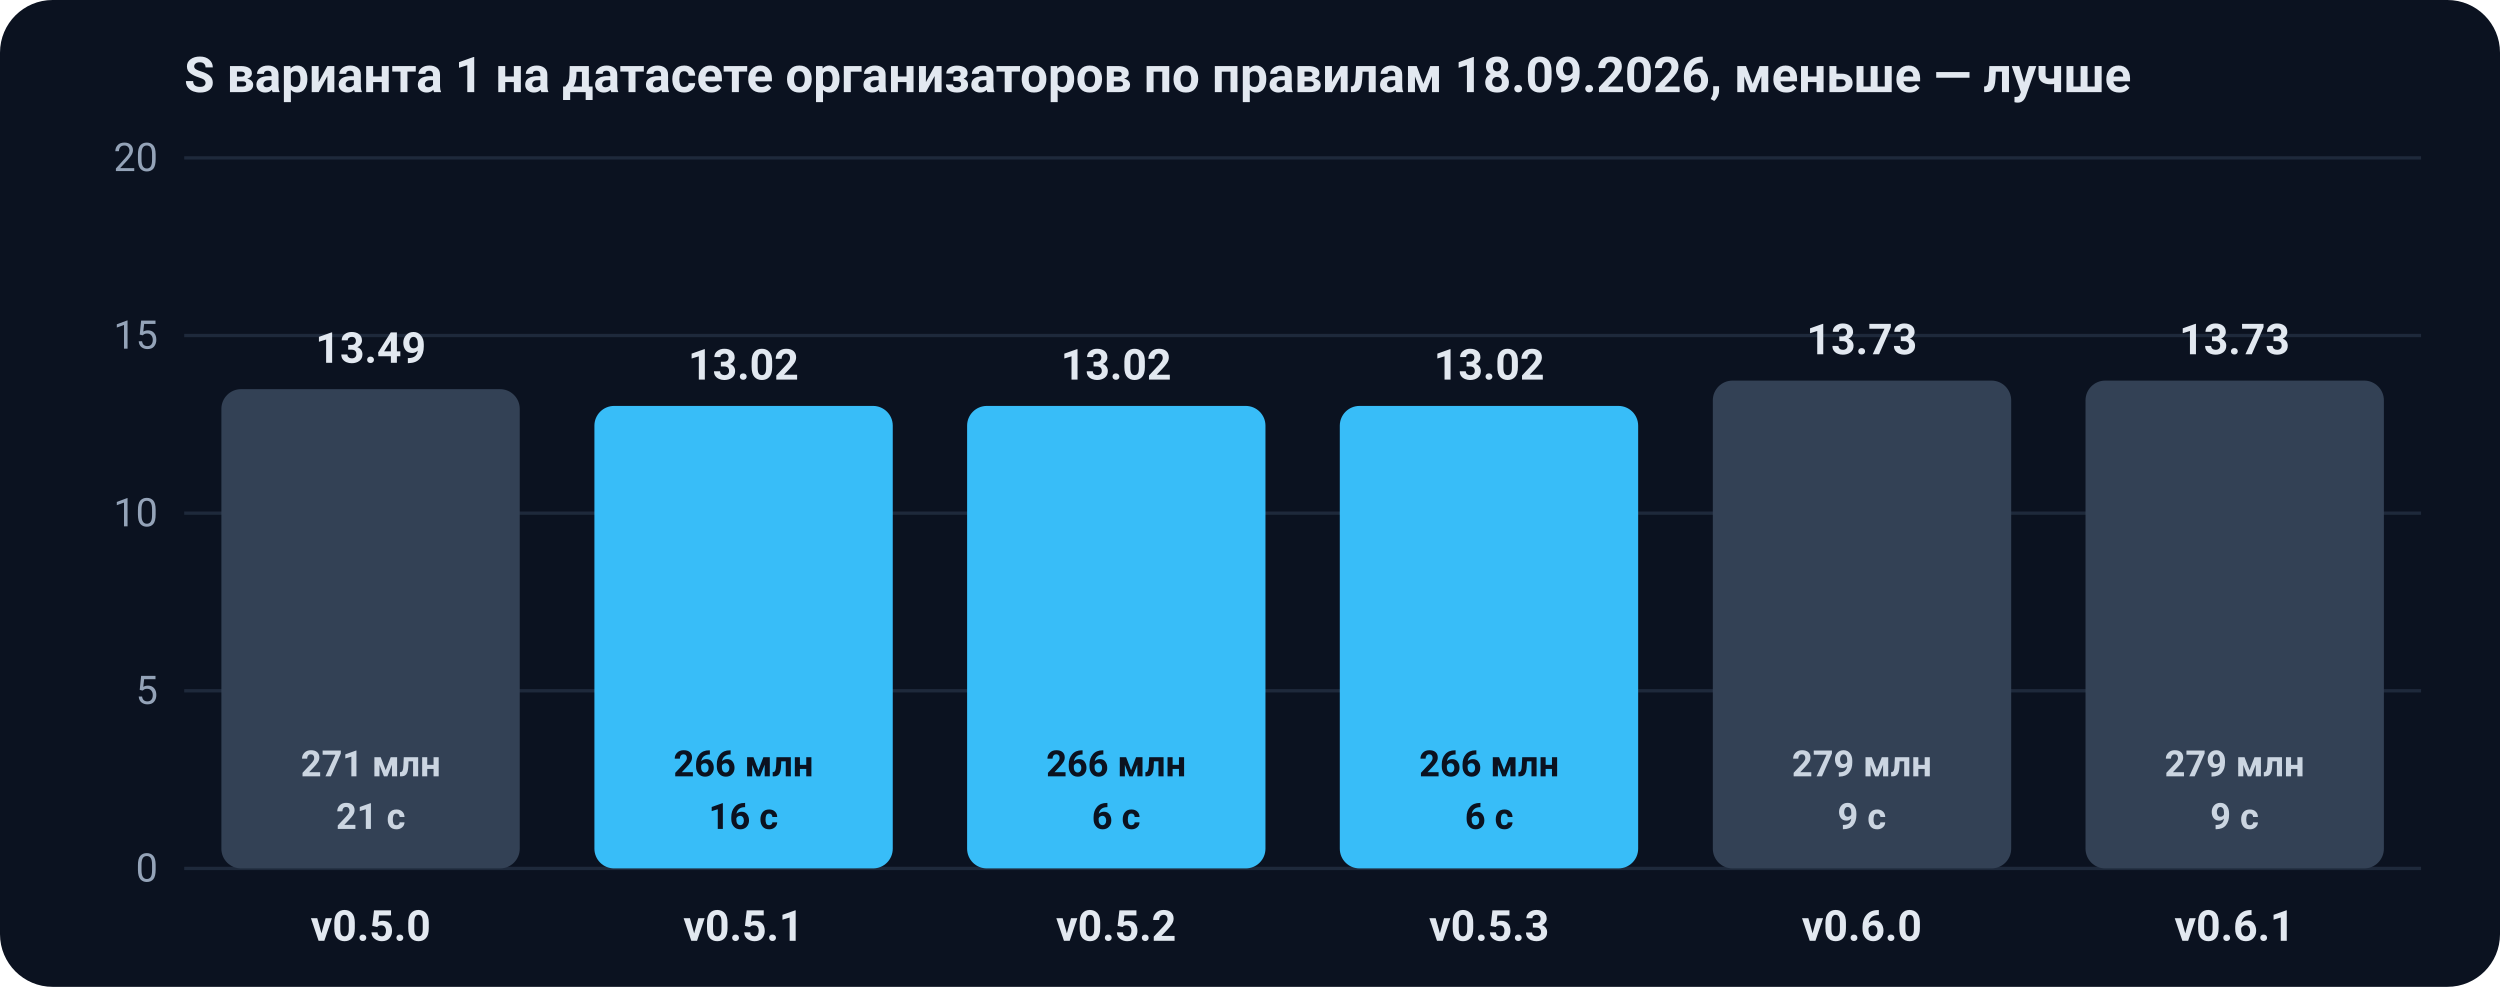
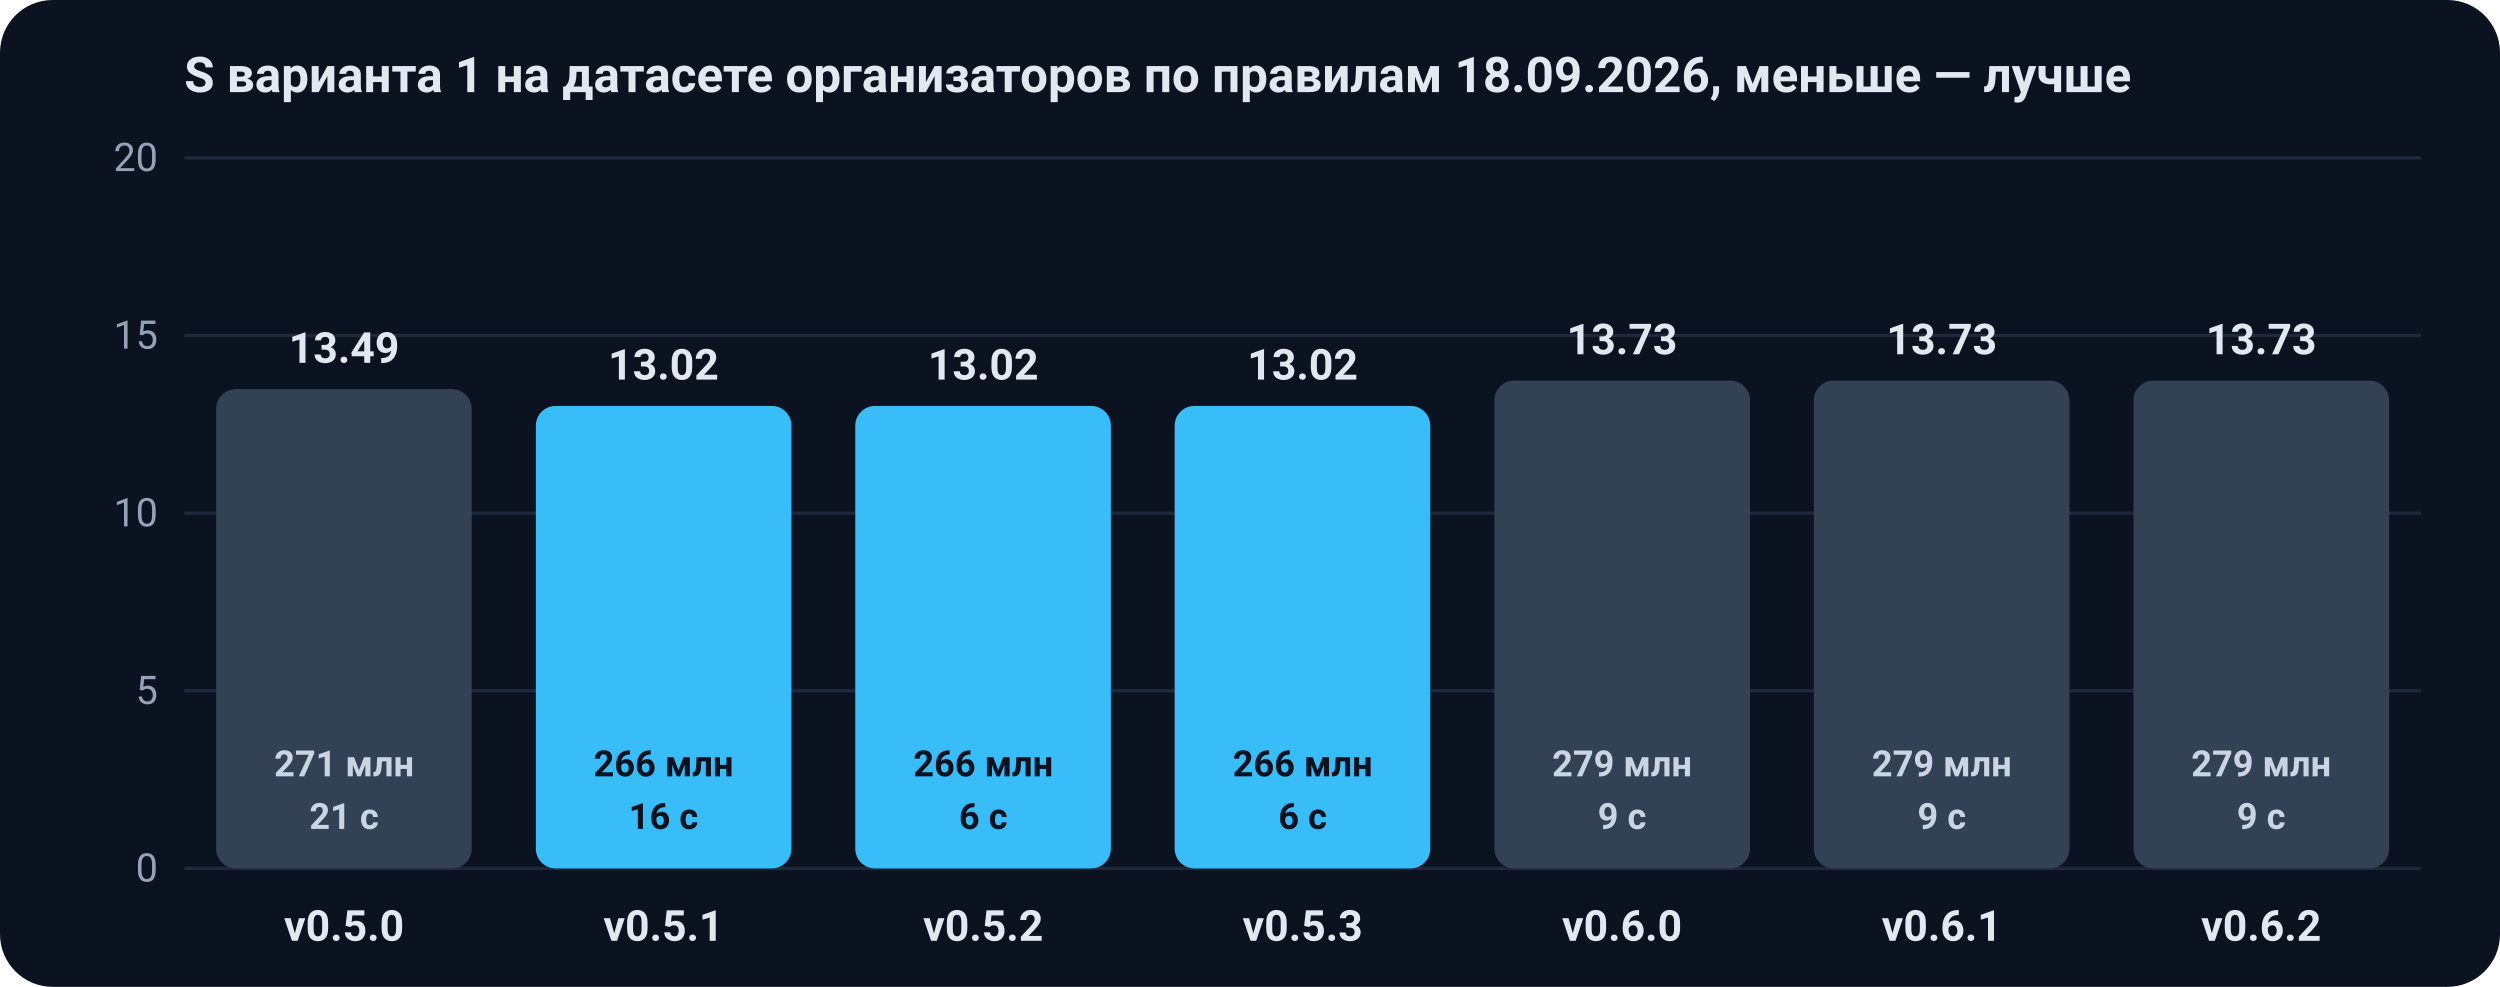
<svg xmlns="http://www.w3.org/2000/svg" viewBox="0 0 760 300" width="760" height="300" role="img" aria-label="S варианта 1 на датасете организаторов по версиям с правил 18.09.2026">
  <style>.a{font:12px -apple-system,Segoe UI,Roboto,Helvetica,Arial,sans-serif;fill:#94a3b8}.l{font:600 13px -apple-system,Segoe UI,Roboto,Helvetica,Arial,sans-serif;fill:#e2e8f0}.v{font:600 13px -apple-system,Segoe UI,Roboto,Helvetica,Arial,sans-serif;fill:#e2e8f0}.i{font:600 11px -apple-system,Segoe UI,Roboto,Helvetica,Arial,sans-serif}.h{font:600 15px -apple-system,Segoe UI,Roboto,Helvetica,Arial,sans-serif;fill:#e2e8f0}</style>
  <rect width="760" height="300" rx="16" fill="#0b1220" />
  <text x="56" y="28" class="h">S варианта 1 на датасете организаторов по правилам 18.09.2026, меньше — лучше</text>
  <line x1="56" y1="48.0" x2="736" y2="48.0" stroke="#1e293b" />
  <text x="48" y="52.0" class="a" text-anchor="end">20</text>
  <line x1="56" y1="102.0" x2="736" y2="102.0" stroke="#1e293b" />
  <text x="48" y="106.0" class="a" text-anchor="end">15</text>
  <line x1="56" y1="156.0" x2="736" y2="156.0" stroke="#1e293b" />
  <text x="48" y="160.0" class="a" text-anchor="end">10</text>
  <line x1="56" y1="210.0" x2="736" y2="210.0" stroke="#1e293b" />
  <text x="48" y="214.0" class="a" text-anchor="end">5</text>
  <line x1="56" y1="264.0" x2="736" y2="264.0" stroke="#1e293b" />
  <text x="48" y="268.0" class="a" text-anchor="end">0</text>
-   <rect x="67.3" y="118.3" width="90.7" height="145.7" rx="6" fill="#334155" />
-   <text x="112.7" y="110.3" class="v" text-anchor="middle">13.49</text>
-   <text x="112.7" y="236.0" class="i" fill="#cbd5e1" text-anchor="middle">271 млн</text>
-   <text x="112.7" y="252.0" class="i" fill="#cbd5e1" text-anchor="middle">21 с</text>
-   <text x="112.7" y="286.0" class="l" text-anchor="middle">v0.5.0</text>
-   <rect x="180.7" y="123.4" width="90.7" height="140.6" rx="6" fill="#38bdf8" />
-   <text x="226.0" y="115.4" class="v" text-anchor="middle">13.02</text>
-   <text x="226.0" y="236.0" class="i" fill="#0b1220" text-anchor="middle">266 млн</text>
-   <text x="226.0" y="252.0" class="i" fill="#0b1220" text-anchor="middle">16 с</text>
-   <text x="226.0" y="286.0" class="l" text-anchor="middle">v0.5.1</text>
-   <rect x="294.0" y="123.4" width="90.7" height="140.6" rx="6" fill="#38bdf8" />
-   <text x="339.3" y="115.4" class="v" text-anchor="middle">13.02</text>
-   <text x="339.3" y="236.0" class="i" fill="#0b1220" text-anchor="middle">266 млн</text>
-   <text x="339.3" y="252.0" class="i" fill="#0b1220" text-anchor="middle">6 с</text>
-   <text x="339.3" y="286.0" class="l" text-anchor="middle">v0.5.2</text>
-   <rect x="407.3" y="123.4" width="90.7" height="140.6" rx="6" fill="#38bdf8" />
-   <text x="452.7" y="115.4" class="v" text-anchor="middle">13.02</text>
-   <text x="452.7" y="236.0" class="i" fill="#0b1220" text-anchor="middle">266 млн</text>
-   <text x="452.7" y="252.0" class="i" fill="#0b1220" text-anchor="middle">6 с</text>
-   <text x="452.7" y="286.0" class="l" text-anchor="middle">v0.5.3</text>
-   <rect x="520.7" y="115.7" width="90.7" height="148.3" rx="6" fill="#334155" />
-   <text x="566.0" y="107.7" class="v" text-anchor="middle">13.73</text>
-   <text x="566.0" y="236.0" class="i" fill="#cbd5e1" text-anchor="middle">279 млн</text>
-   <text x="566.0" y="252.0" class="i" fill="#cbd5e1" text-anchor="middle">9 с</text>
-   <text x="566.0" y="286.0" class="l" text-anchor="middle">v0.6.0</text>
-   <rect x="634.0" y="115.7" width="90.7" height="148.3" rx="6" fill="#334155" />
-   <text x="679.3" y="107.7" class="v" text-anchor="middle">13.73</text>
-   <text x="679.3" y="236.0" class="i" fill="#cbd5e1" text-anchor="middle">279 млн</text>
-   <text x="679.3" y="252.0" class="i" fill="#cbd5e1" text-anchor="middle">9 с</text>
-   <text x="679.3" y="286.0" class="l" text-anchor="middle">v0.6.1</text>
+   <rect x="65.7" y="118.3" width="77.7" height="145.7" rx="6" fill="#334155" />
+   <text x="104.6" y="110.3" class="v" text-anchor="middle">13.49</text>
+   <text x="104.6" y="236.0" class="i" fill="#cbd5e1" text-anchor="middle">271 млн</text>
+   <text x="104.6" y="252.0" class="i" fill="#cbd5e1" text-anchor="middle">21 с</text>
+   <text x="104.6" y="286.0" class="l" text-anchor="middle">v0.5.0</text>
+   <rect x="162.9" y="123.4" width="77.7" height="140.6" rx="6" fill="#38bdf8" />
+   <text x="201.7" y="115.4" class="v" text-anchor="middle">13.02</text>
+   <text x="201.7" y="236.0" class="i" fill="#0b1220" text-anchor="middle">266 млн</text>
+   <text x="201.7" y="252.0" class="i" fill="#0b1220" text-anchor="middle">16 с</text>
+   <text x="201.7" y="286.0" class="l" text-anchor="middle">v0.5.1</text>
+   <rect x="260.0" y="123.4" width="77.7" height="140.6" rx="6" fill="#38bdf8" />
+   <text x="298.9" y="115.4" class="v" text-anchor="middle">13.02</text>
+   <text x="298.9" y="236.0" class="i" fill="#0b1220" text-anchor="middle">266 млн</text>
+   <text x="298.9" y="252.0" class="i" fill="#0b1220" text-anchor="middle">6 с</text>
+   <text x="298.9" y="286.0" class="l" text-anchor="middle">v0.5.2</text>
+   <rect x="357.1" y="123.4" width="77.7" height="140.6" rx="6" fill="#38bdf8" />
+   <text x="396.0" y="115.4" class="v" text-anchor="middle">13.02</text>
+   <text x="396.0" y="236.0" class="i" fill="#0b1220" text-anchor="middle">266 млн</text>
+   <text x="396.0" y="252.0" class="i" fill="#0b1220" text-anchor="middle">6 с</text>
+   <text x="396.0" y="286.0" class="l" text-anchor="middle">v0.5.3</text>
+   <rect x="454.3" y="115.7" width="77.7" height="148.3" rx="6" fill="#334155" />
+   <text x="493.1" y="107.7" class="v" text-anchor="middle">13.73</text>
+   <text x="493.1" y="236.0" class="i" fill="#cbd5e1" text-anchor="middle">279 млн</text>
+   <text x="493.1" y="252.0" class="i" fill="#cbd5e1" text-anchor="middle">9 с</text>
+   <text x="493.1" y="286.0" class="l" text-anchor="middle">v0.6.0</text>
+   <rect x="551.4" y="115.7" width="77.7" height="148.3" rx="6" fill="#334155" />
+   <text x="590.3" y="107.7" class="v" text-anchor="middle">13.73</text>
+   <text x="590.3" y="236.0" class="i" fill="#cbd5e1" text-anchor="middle">279 млн</text>
+   <text x="590.3" y="252.0" class="i" fill="#cbd5e1" text-anchor="middle">9 с</text>
+   <text x="590.3" y="286.0" class="l" text-anchor="middle">v0.6.1</text>
+   <rect x="648.6" y="115.7" width="77.7" height="148.3" rx="6" fill="#334155" />
+   <text x="687.4" y="107.7" class="v" text-anchor="middle">13.73</text>
+   <text x="687.4" y="236.0" class="i" fill="#cbd5e1" text-anchor="middle">279 млн</text>
+   <text x="687.4" y="252.0" class="i" fill="#cbd5e1" text-anchor="middle">9 с</text>
+   <text x="687.4" y="286.0" class="l" text-anchor="middle">v0.6.2</text>
</svg>
